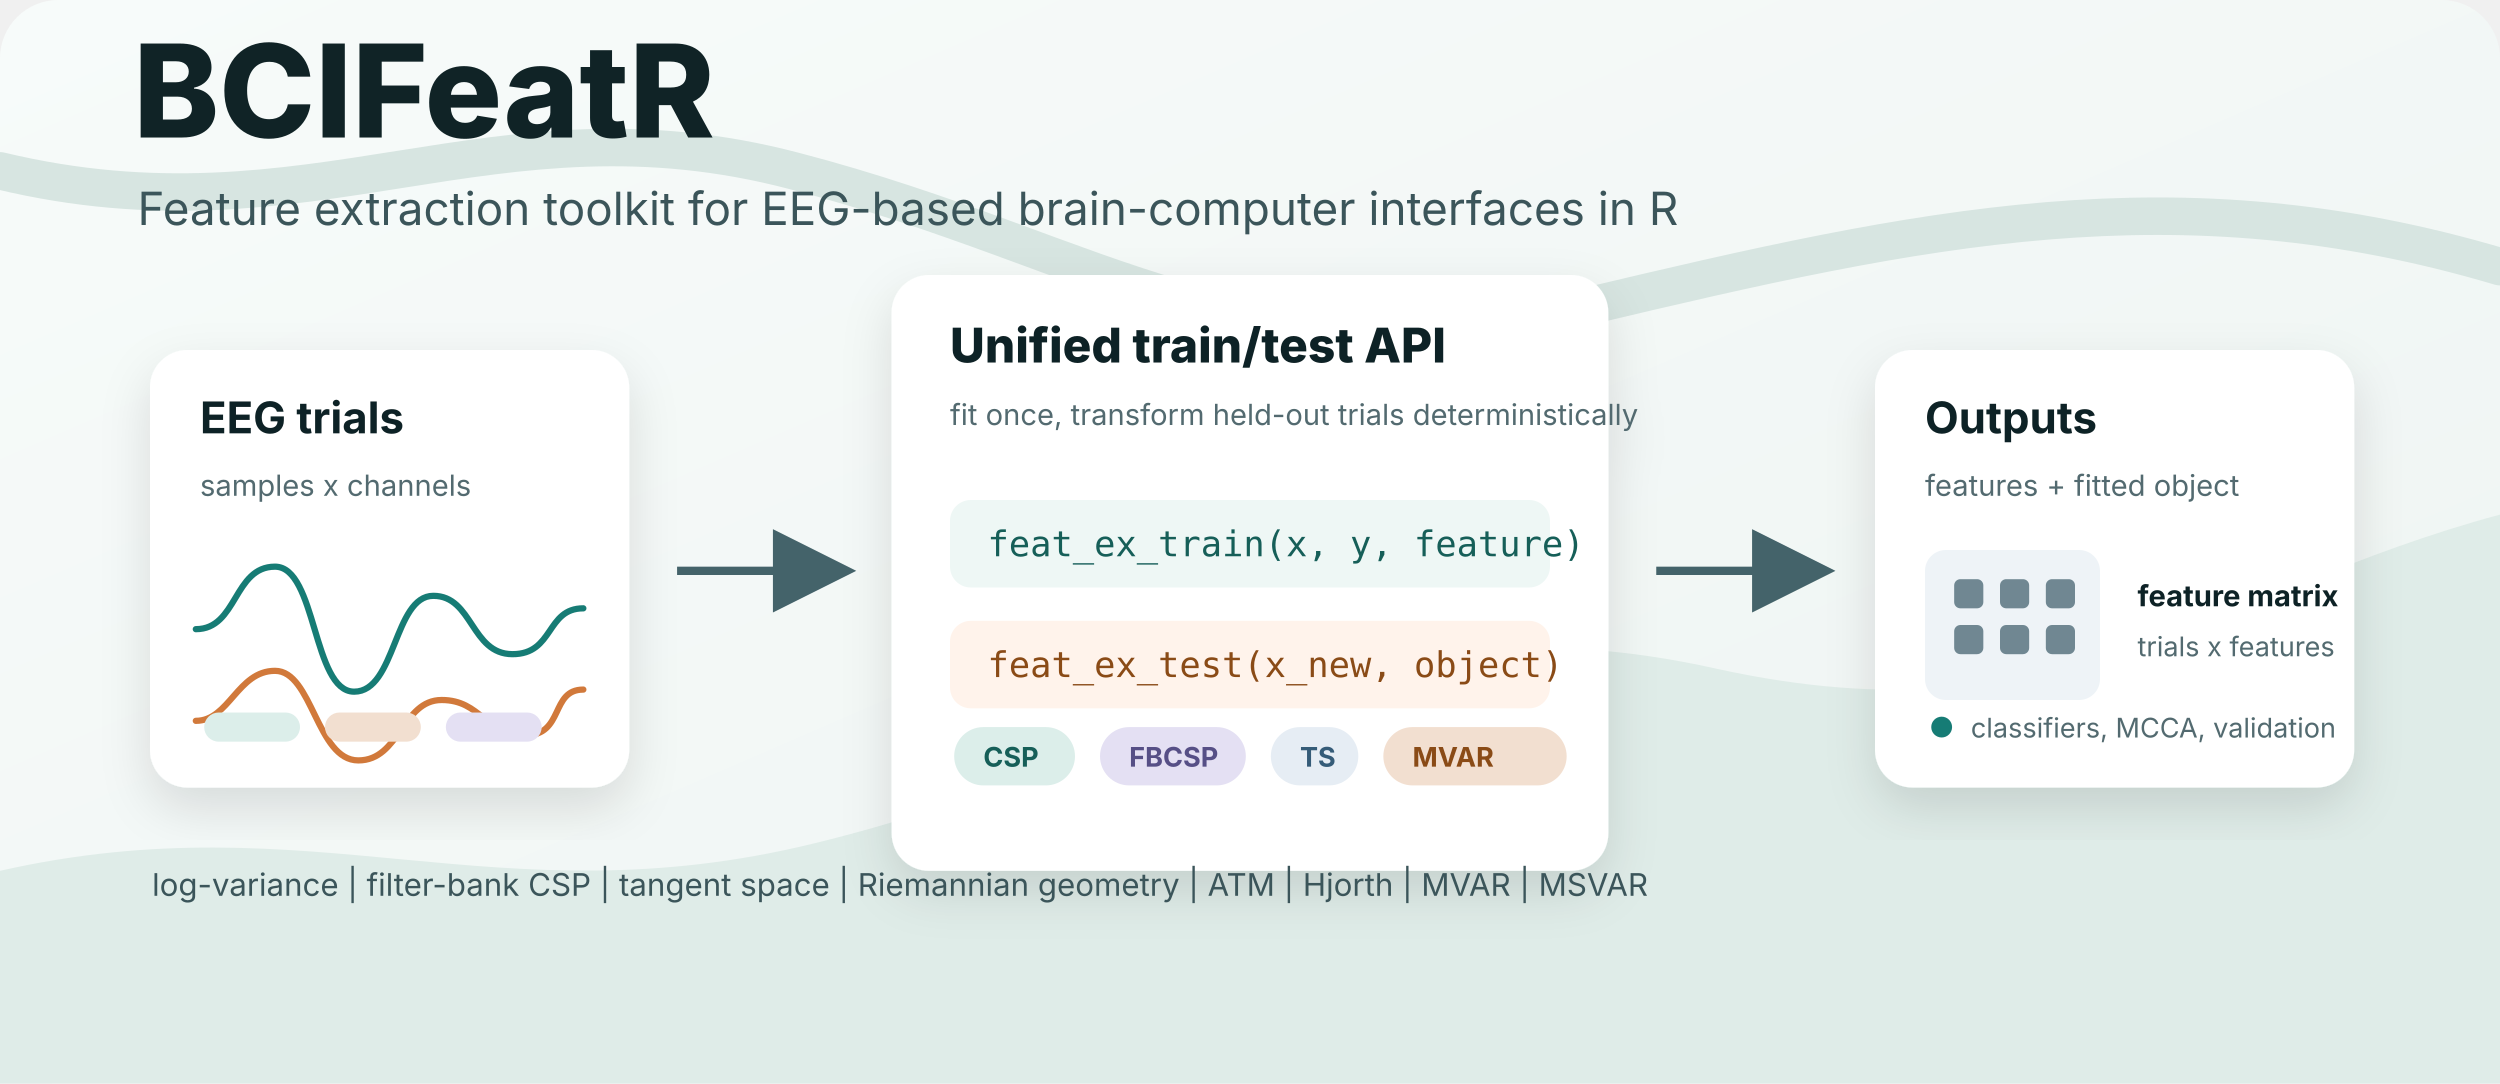
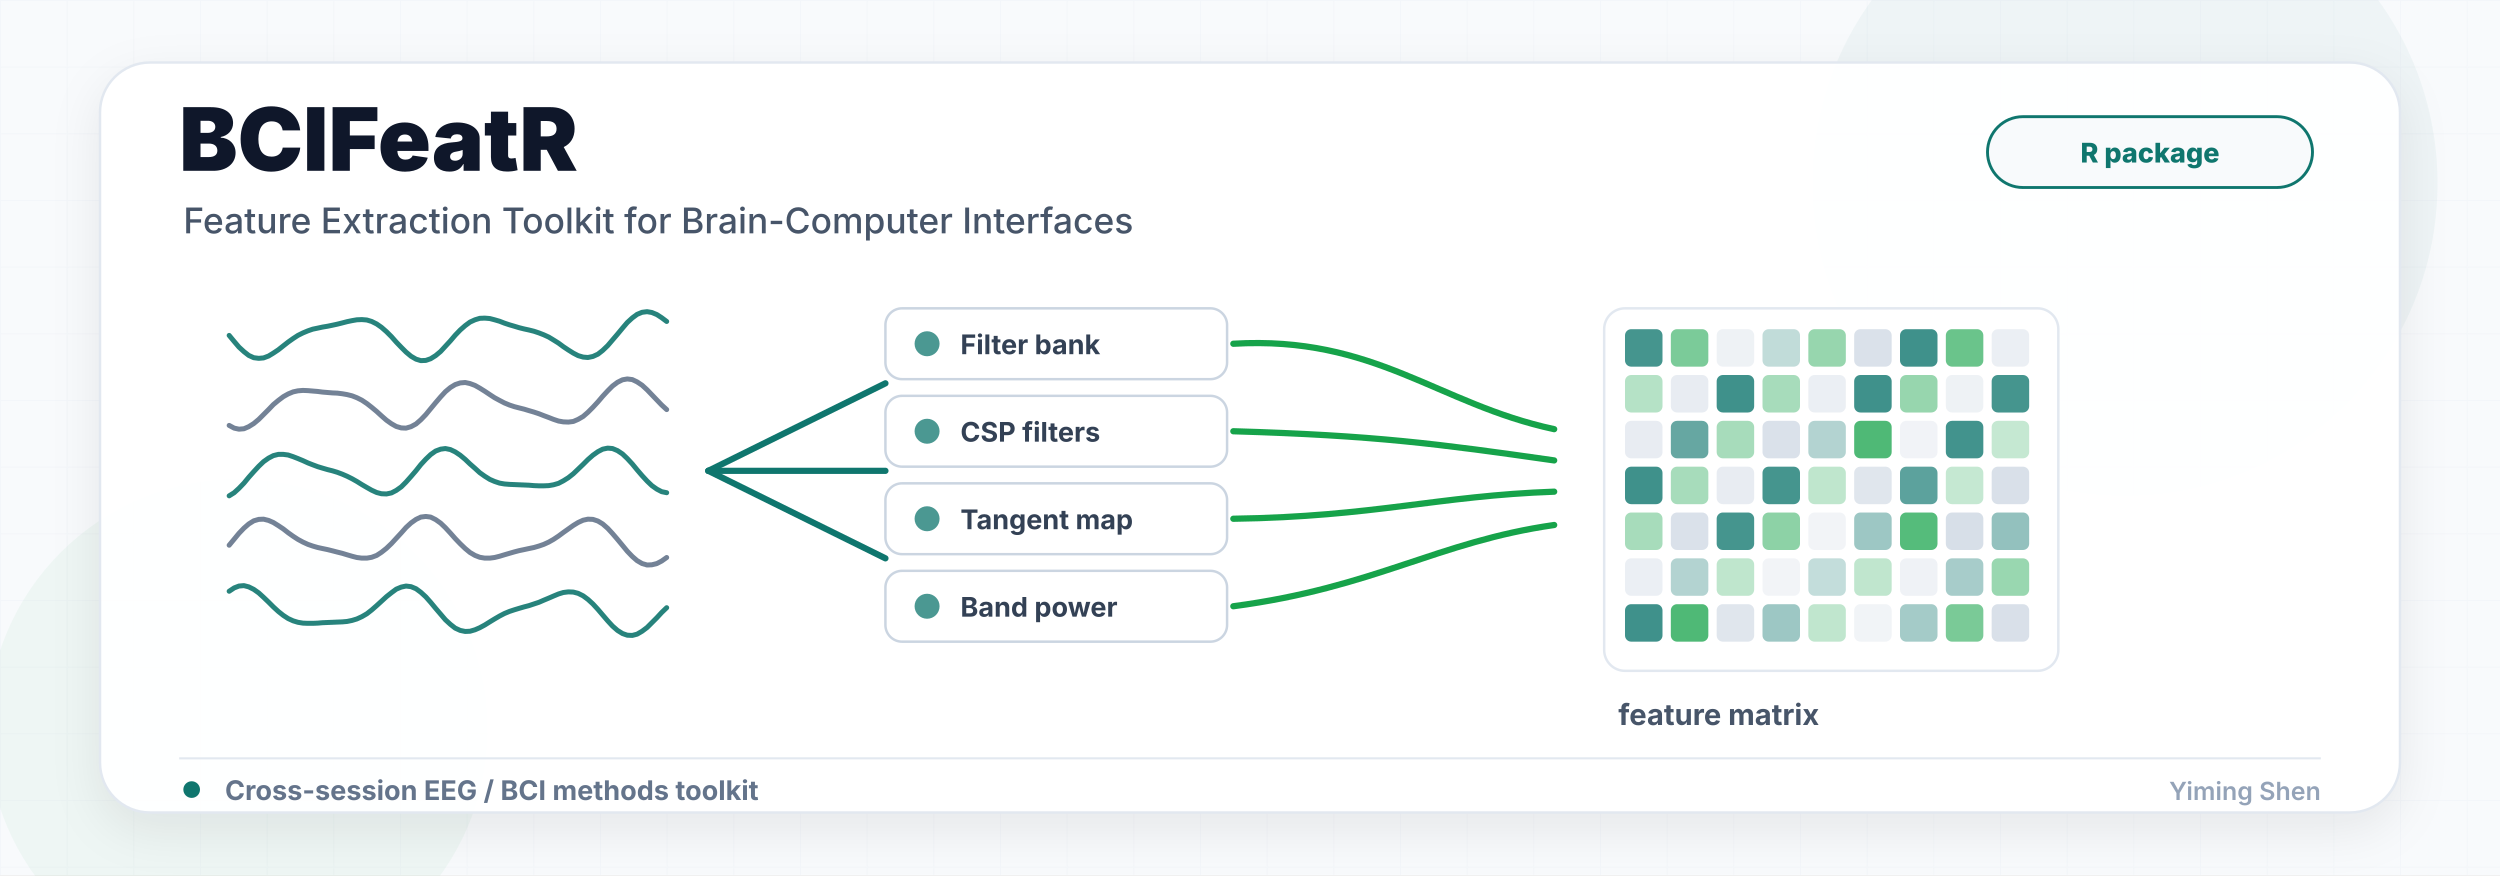
- <svg xmlns="http://www.w3.org/2000/svg" width="1200" height="520" viewBox="0 0 1200 520" role="img" aria-labelledby="title desc">
+ <svg xmlns="http://www.w3.org/2000/svg" width="1200" height="420" viewBox="0 0 1200 420" role="img" aria-labelledby="title desc">
  <defs>
-     <linearGradient id="panel" x1="0" x2="1" y1="0" y2="1">
-       <stop offset="0%" stop-color="#f7fbfa" />
-       <stop offset="100%" stop-color="#eef4f2" />
+     <linearGradient id="accentGrad" x1="0" x2="1" y1="0" y2="1">
+       <stop offset="0" stop-color="#0F766E" />
+       <stop offset="1" stop-color="#16A34A" />
    </linearGradient>
-     <filter id="soft-shadow" x="-12%" y="-12%" width="124%" height="124%">
-       <feDropShadow dx="0" dy="10" stdDeviation="12" flood-color="#102326" flood-opacity="0.12" />
+     <filter id="softShadow" x="-20%" y="-20%" width="140%" height="140%">
+       <feDropShadow dx="0" dy="8" stdDeviation="12" flood-color="#0F172A" flood-opacity="0.08" />
    </filter>
-     <marker id="arrow" markerWidth="10" markerHeight="10" refX="8" refY="5" orient="auto" markerUnits="strokeWidth">
-       <path d="M 0 0 L 10 5 L 0 10 z" fill="#44636a" />
-     </marker>
+     <pattern id="grid" width="32" height="32" patternUnits="userSpaceOnUse">
+       <path d="M 32 0 L 0 0 0 32" fill="none" stroke="#E2E8F0" stroke-width="1" opacity="0.55" />
+     </pattern>
  </defs>
-   <rect width="1200" height="520" rx="28" fill="url(#panel)" />
-   <path d="M0 418 C150 384 238 442 390 405 C555 365 650 282 824 321 C992 358 1062 284 1200 247 L1200 520 L0 520 Z" fill="#dfece8" />
-   <path d="M0 82 C150 118 236 44 381 82 C531 121 599 186 762 147 C922 109 1045 82 1200 128" fill="none" stroke="#d7e5e1" stroke-width="18" stroke-linecap="round" />
-   <g transform="translate(64 66)">
-     <text x="0" y="0" font-family="Inter, Arial, sans-serif" font-size="62" font-weight="800" fill="#102326">BCIFeatR</text>
-     <text x="2" y="42" font-family="Inter, Arial, sans-serif" font-size="22" fill="#3b555a">Feature extraction toolkit for EEG-based brain-computer interfaces in R</text>
-   </g>
-   <g transform="translate(72 168)" filter="url(#soft-shadow)">
-     <rect x="0" y="0" width="230" height="210" rx="18" fill="#ffffff" />
-     <text x="24" y="40" font-family="Inter, Arial, sans-serif" font-size="21" font-weight="700" fill="#102326">EEG trials</text>
-     <text x="24" y="70" font-family="Inter, Arial, sans-serif" font-size="14" fill="#536b70">samples x channels</text>
-     <g transform="translate(22 96)" fill="none" stroke-width="3" stroke-linecap="round">
-       <path d="M0 38 C20 38 18 8 38 8 C58 8 56 68 76 68 C96 68 95 22 114 22 C133 22 132 50 152 50 C172 50 168 28 186 28" stroke="#197b75" />
-       <path d="M0 82 C16 82 20 58 38 58 C56 58 58 101 78 101 C98 101 99 72 118 72 C137 72 139 89 158 89 C177 89 170 67 186 67" stroke="#d1793a" />
+   <rect width="1200" height="420" fill="#F8FAFC" />
+   <rect width="1200" height="420" fill="url(#grid)" opacity="0.36" />
+   <circle cx="1020" cy="88" r="150" fill="#0F766E" opacity="0.045" />
+   <circle cx="114" cy="350" r="120" fill="#16A34A" opacity="0.045" />
+   <g font-family="Inter, ui-sans-serif, system-ui, -apple-system, BlinkMacSystemFont, Segoe UI, sans-serif">
+     <rect x="48" y="30" width="1104" height="360" rx="24" fill="#FFFFFF" opacity="0.96" filter="url(#softShadow)" />
+     <rect x="48" y="30" width="1104" height="360" rx="24" fill="none" stroke="#E2E8F0" stroke-width="1.2" />
+     <text x="86" y="82" fill="#0F172A" font-size="42" font-weight="850" letter-spacing="0">BCIFeatR</text>
+     <text x="88" y="112" fill="#475569" font-size="17" font-weight="550" letter-spacing="0">Feature Extraction Toolkit for Brain-Computer Interfaces</text>
+     <rect x="954" y="56" width="156" height="34" rx="17" fill="#F8FAFC" stroke="#0F766E" stroke-width="1.4" />
+     <text x="1032" y="78" fill="#0F766E" font-size="13" font-weight="800" text-anchor="middle" letter-spacing="0">R package</text>
+     <g transform="translate(0 16)">
+       <path d="M 110.0 145.0 L 112.4 147.9 L 114.7 150.6 L 117.1 152.8 L 119.4 154.6 L 121.8 155.7 L 124.2 156.0 L 126.5 155.8 L 128.9 154.9 L 131.2 153.5 L 133.6 151.9 L 136.0 150.0 L 138.3 148.2 L 140.7 146.5 L 143.0 145.0 L 145.4 143.8 L 147.8 142.8 L 150.1 142.0 L 152.5 141.5 L 154.8 141.0 L 157.2 140.6 L 159.6 140.1 L 161.9 139.6 L 164.3 139.0 L 166.6 138.4 L 169.0 137.9 L 171.3 137.5 L 173.7 137.4 L 176.1 137.6 L 178.4 138.3 L 180.8 139.5 L 183.1 141.1 L 185.5 143.2 L 187.9 145.6 L 190.2 148.2 L 192.6 150.7 L 194.9 153.0 L 197.3 155.0 L 199.7 156.4 L 202.0 157.1 L 204.4 157.0 L 206.7 156.2 L 209.1 154.7 L 211.5 152.7 L 213.8 150.2 L 216.2 147.6 L 218.5 144.9 L 220.9 142.4 L 223.3 140.3 L 225.6 138.6 L 228.0 137.5 L 230.3 136.8 L 232.7 136.7 L 235.1 136.9 L 237.4 137.5 L 239.8 138.2 L 242.1 139.1 L 244.5 139.9 L 246.9 140.6 L 249.2 141.3 L 251.6 141.9 L 253.9 142.4 L 256.3 143.0 L 258.7 143.8 L 261.0 144.7 L 263.4 145.8 L 265.7 147.2 L 268.1 148.7 L 270.4 150.4 L 272.8 152.0 L 275.2 153.5 L 277.5 154.7 L 279.9 155.4 L 282.2 155.6 L 284.6 155.1 L 287.0 154.0 L 289.3 152.2 L 291.7 149.9 L 294.0 147.2 L 296.4 144.4 L 298.8 141.5 L 301.1 138.8 L 303.5 136.6 L 305.8 134.9 L 308.2 133.9 L 310.6 133.6 L 312.9 134.0 L 315.3 135.0 L 317.6 136.5 L 320.0 138.3" fill="none" stroke="#0F766E" stroke-width="2.4" opacity="0.9" stroke-linecap="round" stroke-linejoin="round" />
+       <path d="M 110.0 188.2 L 112.4 189.5 L 114.7 190.0 L 117.1 189.8 L 119.4 188.8 L 121.8 187.3 L 124.2 185.3 L 126.5 183.0 L 128.9 180.6 L 131.2 178.2 L 133.6 176.2 L 136.0 174.4 L 138.3 173.1 L 140.7 172.1 L 143.0 171.6 L 145.4 171.4 L 147.8 171.5 L 150.1 171.7 L 152.5 171.9 L 154.8 172.2 L 157.2 172.4 L 159.6 172.6 L 161.9 172.7 L 164.3 173.0 L 166.6 173.4 L 169.0 174.0 L 171.3 174.9 L 173.7 176.1 L 176.1 177.7 L 178.4 179.5 L 180.8 181.5 L 183.1 183.6 L 185.5 185.7 L 187.9 187.4 L 190.2 188.7 L 192.6 189.4 L 194.9 189.5 L 197.3 188.8 L 199.7 187.5 L 202.0 185.5 L 204.4 183.0 L 206.7 180.2 L 209.1 177.3 L 211.5 174.5 L 213.8 172.0 L 216.2 170.0 L 218.5 168.6 L 220.9 167.8 L 223.3 167.6 L 225.6 168.1 L 228.0 169.0 L 230.3 170.3 L 232.7 171.8 L 235.1 173.4 L 237.4 174.9 L 239.8 176.2 L 242.1 177.4 L 244.5 178.4 L 246.9 179.2 L 249.2 179.8 L 251.6 180.4 L 253.9 181.1 L 256.3 181.8 L 258.7 182.6 L 261.0 183.5 L 263.4 184.4 L 265.7 185.3 L 268.1 186.1 L 270.4 186.5 L 272.8 186.6 L 275.2 186.3 L 277.5 185.3 L 279.9 183.9 L 282.2 181.9 L 284.6 179.5 L 287.0 176.9 L 289.3 174.2 L 291.7 171.6 L 294.0 169.3 L 296.4 167.5 L 298.8 166.3 L 301.1 165.9 L 303.5 166.2 L 305.8 167.3 L 308.2 168.9 L 310.6 171.1 L 312.9 173.5 L 315.3 176.0 L 317.6 178.4 L 320.0 180.6" fill="none" stroke="#64748B" stroke-width="2.4" opacity="0.9" stroke-linecap="round" stroke-linejoin="round" />
+       <path d="M 110.0 222.0 L 112.4 220.5 L 114.7 218.4 L 117.1 215.9 L 119.4 213.1 L 121.8 210.4 L 124.2 207.8 L 126.5 205.6 L 128.9 203.9 L 131.2 202.7 L 133.6 202.1 L 136.0 202.1 L 138.3 202.4 L 140.7 203.2 L 143.0 204.1 L 145.4 205.1 L 147.8 206.2 L 150.1 207.1 L 152.5 208.0 L 154.8 208.7 L 157.2 209.4 L 159.6 210.0 L 161.9 210.7 L 164.3 211.6 L 166.6 212.6 L 169.0 213.8 L 171.3 215.1 L 173.7 216.6 L 176.1 218.0 L 178.4 219.3 L 180.8 220.4 L 183.1 221.0 L 185.5 221.1 L 187.9 220.6 L 190.2 219.4 L 192.6 217.7 L 194.9 215.4 L 197.3 212.7 L 199.7 209.9 L 202.0 207.0 L 204.4 204.4 L 206.7 202.2 L 209.1 200.5 L 211.5 199.6 L 213.8 199.3 L 216.2 199.8 L 218.5 200.9 L 220.9 202.5 L 223.3 204.5 L 225.6 206.7 L 228.0 208.8 L 230.3 210.9 L 232.7 212.6 L 235.1 214.1 L 237.4 215.1 L 239.8 215.9 L 242.1 216.3 L 244.5 216.5 L 246.9 216.6 L 249.2 216.7 L 251.6 216.8 L 253.9 216.9 L 256.3 217.1 L 258.7 217.2 L 261.0 217.2 L 263.4 217.1 L 265.7 216.7 L 268.1 216.0 L 270.4 214.8 L 272.8 213.3 L 275.2 211.4 L 277.5 209.2 L 279.9 206.9 L 282.2 204.6 L 284.6 202.5 L 287.0 200.8 L 289.3 199.6 L 291.7 199.1 L 294.0 199.3 L 296.4 200.3 L 298.8 201.9 L 301.1 204.1 L 303.5 206.7 L 305.8 209.5 L 308.2 212.3 L 310.6 214.9 L 312.9 217.1 L 315.3 218.8 L 317.6 220.0 L 320.0 220.5" fill="none" stroke="#0F766E" stroke-width="2.4" opacity="0.9" stroke-linecap="round" stroke-linejoin="round" />
+       <path d="M 110.0 245.7 L 112.4 242.8 L 114.7 240.0 L 117.1 237.5 L 119.4 235.5 L 121.8 234.0 L 124.2 233.3 L 126.5 233.2 L 128.9 233.8 L 131.2 234.8 L 133.6 236.3 L 136.0 237.9 L 138.3 239.7 L 140.7 241.4 L 143.0 242.9 L 145.4 244.2 L 147.8 245.3 L 150.1 246.1 L 152.5 246.8 L 154.8 247.3 L 157.2 247.8 L 159.6 248.4 L 161.9 249.0 L 164.3 249.6 L 166.6 250.3 L 169.0 251.0 L 171.3 251.6 L 173.7 251.9 L 176.1 251.9 L 178.4 251.5 L 180.8 250.6 L 183.1 249.1 L 185.5 247.2 L 187.9 244.9 L 190.2 242.4 L 192.6 239.8 L 194.9 237.2 L 197.3 235.0 L 199.7 233.3 L 202.0 232.2 L 204.4 231.9 L 206.7 232.2 L 209.1 233.4 L 211.5 235.1 L 213.8 237.3 L 216.2 239.9 L 218.5 242.5 L 220.9 245.0 L 223.3 247.3 L 225.6 249.2 L 228.0 250.6 L 230.3 251.5 L 232.7 251.9 L 235.1 251.9 L 237.4 251.6 L 239.8 251.0 L 242.1 250.3 L 244.5 249.6 L 246.9 248.9 L 249.2 248.3 L 251.6 247.8 L 253.9 247.3 L 256.3 246.8 L 258.7 246.1 L 261.0 245.3 L 263.4 244.2 L 265.7 242.9 L 268.1 241.3 L 270.4 239.6 L 272.8 237.9 L 275.2 236.2 L 277.5 234.8 L 279.9 233.7 L 282.2 233.2 L 284.6 233.3 L 287.0 234.1 L 289.3 235.5 L 291.7 237.6 L 294.0 240.1 L 296.4 242.9 L 298.8 245.8 L 301.1 248.6 L 303.5 251.1 L 305.8 253.1 L 308.2 254.5 L 310.6 255.2 L 312.9 255.1 L 315.3 254.5 L 317.6 253.3 L 320.0 251.6" fill="none" stroke="#64748B" stroke-width="2.4" opacity="0.9" stroke-linecap="round" stroke-linejoin="round" />
+       <path d="M 110.0 267.8 L 112.4 266.2 L 114.7 265.3 L 117.1 265.1 L 119.4 265.7 L 121.8 266.9 L 124.2 268.6 L 126.5 270.7 L 128.9 273.0 L 131.2 275.3 L 133.6 277.5 L 136.0 279.4 L 138.3 280.9 L 140.7 282.0 L 143.0 282.7 L 145.4 283.1 L 147.8 283.2 L 150.1 283.2 L 152.5 283.1 L 154.8 282.9 L 157.2 282.8 L 159.6 282.7 L 161.9 282.6 L 164.3 282.5 L 166.6 282.3 L 169.0 281.8 L 171.3 281.1 L 173.7 280.0 L 176.1 278.6 L 178.4 276.8 L 180.8 274.7 L 183.1 272.6 L 185.5 270.4 L 187.9 268.5 L 190.2 266.8 L 192.6 265.8 L 194.9 265.3 L 197.3 265.6 L 199.7 266.6 L 202.0 268.3 L 204.4 270.5 L 206.7 273.1 L 209.1 276.0 L 211.5 278.8 L 213.8 281.5 L 216.2 283.7 L 218.5 285.5 L 220.9 286.6 L 223.3 287.1 L 225.6 287.0 L 228.0 286.3 L 230.3 285.3 L 232.7 284.0 L 235.1 282.5 L 237.4 281.1 L 239.8 279.7 L 242.1 278.5 L 244.5 277.5 L 246.9 276.7 L 249.2 276.0 L 251.6 275.3 L 253.9 274.7 L 256.3 273.9 L 258.7 273.1 L 261.0 272.1 L 263.4 271.1 L 265.7 270.1 L 268.1 269.1 L 270.4 268.4 L 272.8 268.1 L 275.2 268.2 L 277.5 268.8 L 279.9 270.0 L 282.2 271.7 L 284.6 273.9 L 287.0 276.5 L 289.3 279.2 L 291.7 282.0 L 294.0 284.5 L 296.4 286.6 L 298.8 288.1 L 301.1 288.9 L 303.5 289.0 L 305.8 288.4 L 308.2 287.0 L 310.6 285.2 L 312.9 282.9 L 315.3 280.5 L 317.6 278.0 L 320.0 275.7" fill="none" stroke="#0F766E" stroke-width="2.4" opacity="0.9" stroke-linecap="round" stroke-linejoin="round" />
+       <line x1="340" y1="210" x2="425" y2="168" stroke="#0F766E" stroke-width="3" stroke-linecap="round" />
+       <line x1="340" y1="210" x2="425" y2="210" stroke="#0F766E" stroke-width="3" stroke-linecap="round" />
+       <line x1="340" y1="210" x2="425" y2="252" stroke="#0F766E" stroke-width="3" stroke-linecap="round" />
+       <rect x="425" y="132" width="164" height="34" rx="8" fill="#FFFFFF" stroke="#CBD5E1" stroke-width="1.2" />
+       <circle cx="445" cy="149" r="6" fill="#0F766E" stroke="none" stroke-width="1" opacity="0.75" />
+       <text x="461" y="154" fill="#334155" font-size="13" font-weight="700" text-anchor="start" letter-spacing="0">Filter bank</text>
+       <rect x="425" y="174" width="164" height="34" rx="8" fill="#FFFFFF" stroke="#CBD5E1" stroke-width="1.2" />
+       <circle cx="445" cy="191" r="6" fill="#0F766E" stroke="none" stroke-width="1" opacity="0.75" />
+       <text x="461" y="196" fill="#334155" font-size="13" font-weight="700" text-anchor="start" letter-spacing="0">CSP filters</text>
+       <rect x="425" y="216" width="164" height="34" rx="8" fill="#FFFFFF" stroke="#CBD5E1" stroke-width="1.2" />
+       <circle cx="445" cy="233" r="6" fill="#0F766E" stroke="none" stroke-width="1" opacity="0.75" />
+       <text x="461" y="238" fill="#334155" font-size="13" font-weight="700" text-anchor="start" letter-spacing="0">Tangent map</text>
+       <rect x="425" y="258" width="164" height="34" rx="8" fill="#FFFFFF" stroke="#CBD5E1" stroke-width="1.2" />
+       <circle cx="445" cy="275" r="6" fill="#0F766E" stroke="none" stroke-width="1" opacity="0.75" />
+       <text x="461" y="280" fill="#334155" font-size="13" font-weight="700" text-anchor="start" letter-spacing="0">Band power</text>
+       <path d="M 592 149 C 660 145 690 178 746 190" fill="none" stroke="#16A34A" stroke-width="3" stroke-linecap="round" stroke-linejoin="round" />
+       <path d="M 592 191 C 660 193 690 197 746 205" fill="none" stroke="#16A34A" stroke-width="3" stroke-linecap="round" stroke-linejoin="round" />
+       <path d="M 592 233 C 660 232 690 222 746 220" fill="none" stroke="#16A34A" stroke-width="3" stroke-linecap="round" stroke-linejoin="round" />
+       <path d="M 592 275 C 660 266 690 244 746 236" fill="none" stroke="#16A34A" stroke-width="3" stroke-linecap="round" stroke-linejoin="round" />
+       <rect x="770" y="132" width="218" height="174" rx="10" fill="#FFFFFF" stroke="#E2E8F0" stroke-width="1.2" />
+       <rect x="780" y="142" width="18" height="18" rx="3" fill="#0F766E" stroke="none" stroke-width="1" opacity="0.775" />
+       <rect x="802" y="142" width="18" height="18" rx="3" fill="#16A34A" stroke="none" stroke-width="1" opacity="0.564" />
+       <rect x="824" y="142" width="18" height="18" rx="3" fill="#CBD5E1" stroke="none" stroke-width="1" opacity="0.317" />
+       <rect x="846" y="142" width="18" height="18" rx="3" fill="#0F766E" stroke="none" stroke-width="1" opacity="0.261" />
+       <rect x="868" y="142" width="18" height="18" rx="3" fill="#16A34A" stroke="none" stroke-width="1" opacity="0.448" />
+       <rect x="890" y="142" width="18" height="18" rx="3" fill="#CBD5E1" stroke="none" stroke-width="1" opacity="0.706" />
+       <rect x="912" y="142" width="18" height="18" rx="3" fill="#0F766E" stroke="none" stroke-width="1" opacity="0.797" />
+       <rect x="934" y="142" width="18" height="18" rx="3" fill="#16A34A" stroke="none" stroke-width="1" opacity="0.638" />
+       <rect x="956" y="142" width="18" height="18" rx="3" fill="#CBD5E1" stroke="none" stroke-width="1" opacity="0.375" />
+       <rect x="780" y="164" width="18" height="18" rx="3" fill="#16A34A" stroke="none" stroke-width="1" opacity="0.317" />
+       <rect x="802" y="164" width="18" height="18" rx="3" fill="#CBD5E1" stroke="none" stroke-width="1" opacity="0.448" />
+       <rect x="824" y="164" width="18" height="18" rx="3" fill="#0F766E" stroke="none" stroke-width="1" opacity="0.797" />
+       <rect x="846" y="164" width="18" height="18" rx="3" fill="#16A34A" stroke="none" stroke-width="1" opacity="0.375" />
+       <rect x="868" y="164" width="18" height="18" rx="3" fill="#CBD5E1" stroke="none" stroke-width="1" opacity="0.377" />
+       <rect x="890" y="164" width="18" height="18" rx="3" fill="#0F766E" stroke="none" stroke-width="1" opacity="0.797" />
+       <rect x="912" y="164" width="18" height="18" rx="3" fill="#16A34A" stroke="none" stroke-width="1" opacity="0.446" />
+       <rect x="934" y="164" width="18" height="18" rx="3" fill="#CBD5E1" stroke="none" stroke-width="1" opacity="0.318" />
+       <rect x="956" y="164" width="18" height="18" rx="3" fill="#0F766E" stroke="none" stroke-width="1" opacity="0.776" />
+       <rect x="780" y="186" width="18" height="18" rx="3" fill="#CBD5E1" stroke="none" stroke-width="1" opacity="0.448" />
+       <rect x="802" y="186" width="18" height="18" rx="3" fill="#0F766E" stroke="none" stroke-width="1" opacity="0.638" />
+       <rect x="824" y="186" width="18" height="18" rx="3" fill="#16A34A" stroke="none" stroke-width="1" opacity="0.377" />
+       <rect x="846" y="186" width="18" height="18" rx="3" fill="#CBD5E1" stroke="none" stroke-width="1" opacity="0.704" />
+       <rect x="868" y="186" width="18" height="18" rx="3" fill="#0F766E" stroke="none" stroke-width="1" opacity="0.318" />
+       <rect x="890" y="186" width="18" height="18" rx="3" fill="#16A34A" stroke="none" stroke-width="1" opacity="0.755" />
+       <rect x="912" y="186" width="18" height="18" rx="3" fill="#CBD5E1" stroke="none" stroke-width="1" opacity="0.276" />
+       <rect x="934" y="186" width="18" height="18" rx="3" fill="#0F766E" stroke="none" stroke-width="1" opacity="0.788" />
+       <rect x="956" y="186" width="18" height="18" rx="3" fill="#16A34A" stroke="none" stroke-width="1" opacity="0.253" />
+       <rect x="780" y="208" width="18" height="18" rx="3" fill="#0F766E" stroke="none" stroke-width="1" opacity="0.797" />
+       <rect x="802" y="208" width="18" height="18" rx="3" fill="#16A34A" stroke="none" stroke-width="1" opacity="0.377" />
+       <rect x="824" y="208" width="18" height="18" rx="3" fill="#CBD5E1" stroke="none" stroke-width="1" opacity="0.446" />
+       <rect x="846" y="208" width="18" height="18" rx="3" fill="#0F766E" stroke="none" stroke-width="1" opacity="0.776" />
+       <rect x="868" y="208" width="18" height="18" rx="3" fill="#16A34A" stroke="none" stroke-width="1" opacity="0.276" />
+       <rect x="890" y="208" width="18" height="18" rx="3" fill="#CBD5E1" stroke="none" stroke-width="1" opacity="0.599" />
+       <rect x="912" y="208" width="18" height="18" rx="3" fill="#0F766E" stroke="none" stroke-width="1" opacity="0.677" />
+       <rect x="934" y="208" width="18" height="18" rx="3" fill="#16A34A" stroke="none" stroke-width="1" opacity="0.252" />
+       <rect x="956" y="208" width="18" height="18" rx="3" fill="#CBD5E1" stroke="none" stroke-width="1" opacity="0.73" />
+       <rect x="780" y="230" width="18" height="18" rx="3" fill="#16A34A" stroke="none" stroke-width="1" opacity="0.375" />
+       <rect x="802" y="230" width="18" height="18" rx="3" fill="#CBD5E1" stroke="none" stroke-width="1" opacity="0.704" />
+       <rect x="824" y="230" width="18" height="18" rx="3" fill="#0F766E" stroke="none" stroke-width="1" opacity="0.776" />
+       <rect x="846" y="230" width="18" height="18" rx="3" fill="#16A34A" stroke="none" stroke-width="1" opacity="0.489" />
+       <rect x="868" y="230" width="18" height="18" rx="3" fill="#CBD5E1" stroke="none" stroke-width="1" opacity="0.253" />
+       <rect x="890" y="230" width="18" height="18" rx="3" fill="#0F766E" stroke="none" stroke-width="1" opacity="0.407" />
+       <rect x="912" y="230" width="18" height="18" rx="3" fill="#16A34A" stroke="none" stroke-width="1" opacity="0.73" />
+       <rect x="934" y="230" width="18" height="18" rx="3" fill="#CBD5E1" stroke="none" stroke-width="1" opacity="0.759" />
+       <rect x="956" y="230" width="18" height="18" rx="3" fill="#0F766E" stroke="none" stroke-width="1" opacity="0.453" />
+       <rect x="780" y="252" width="18" height="18" rx="3" fill="#CBD5E1" stroke="none" stroke-width="1" opacity="0.377" />
+       <rect x="802" y="252" width="18" height="18" rx="3" fill="#0F766E" stroke="none" stroke-width="1" opacity="0.318" />
+       <rect x="824" y="252" width="18" height="18" rx="3" fill="#16A34A" stroke="none" stroke-width="1" opacity="0.276" />
+       <rect x="846" y="252" width="18" height="18" rx="3" fill="#CBD5E1" stroke="none" stroke-width="1" opacity="0.253" />
+       <rect x="868" y="252" width="18" height="18" rx="3" fill="#0F766E" stroke="none" stroke-width="1" opacity="0.252" />
+       <rect x="890" y="252" width="18" height="18" rx="3" fill="#16A34A" stroke="none" stroke-width="1" opacity="0.273" />
+       <rect x="912" y="252" width="18" height="18" rx="3" fill="#CBD5E1" stroke="none" stroke-width="1" opacity="0.314" />
+       <rect x="934" y="252" width="18" height="18" rx="3" fill="#0F766E" stroke="none" stroke-width="1" opacity="0.371" />
+       <rect x="956" y="252" width="18" height="18" rx="3" fill="#16A34A" stroke="none" stroke-width="1" opacity="0.441" />
+       <rect x="780" y="274" width="18" height="18" rx="3" fill="#0F766E" stroke="none" stroke-width="1" opacity="0.797" />
+       <rect x="802" y="274" width="18" height="18" rx="3" fill="#16A34A" stroke="none" stroke-width="1" opacity="0.755" />
+       <rect x="824" y="274" width="18" height="18" rx="3" fill="#CBD5E1" stroke="none" stroke-width="1" opacity="0.599" />
+       <rect x="846" y="274" width="18" height="18" rx="3" fill="#0F766E" stroke="none" stroke-width="1" opacity="0.407" />
+       <rect x="868" y="274" width="18" height="18" rx="3" fill="#16A34A" stroke="none" stroke-width="1" opacity="0.273" />
+       <rect x="890" y="274" width="18" height="18" rx="3" fill="#CBD5E1" stroke="none" stroke-width="1" opacity="0.263" />
+       <rect x="912" y="274" width="18" height="18" rx="3" fill="#0F766E" stroke="none" stroke-width="1" opacity="0.382" />
+       <rect x="934" y="274" width="18" height="18" rx="3" fill="#16A34A" stroke="none" stroke-width="1" opacity="0.571" />
+       <rect x="956" y="274" width="18" height="18" rx="3" fill="#CBD5E1" stroke="none" stroke-width="1" opacity="0.738" />
+       <text x="825" y="332" fill="#475569" font-size="14" font-weight="700" text-anchor="middle" letter-spacing="0">feature matrix</text>
    </g>
-     <g transform="translate(26 174)">
-       <rect x="0" y="0" width="46" height="14" rx="7" fill="#dceeea" />
-       <rect x="58" y="0" width="46" height="14" rx="7" fill="#f2dfd0" />
-       <rect x="116" y="0" width="46" height="14" rx="7" fill="#e4e0f3" />
-     </g>
-   </g>
-   <line x1="325" y1="274" x2="403" y2="274" stroke="#44636a" stroke-width="4" marker-end="url(#arrow)" />
-   <g transform="translate(428 132)" filter="url(#soft-shadow)">
-     <rect x="0" y="0" width="344" height="286" rx="18" fill="#ffffff" />
-     <text x="28" y="42" font-family="Inter, Arial, sans-serif" font-size="23" font-weight="800" fill="#102326">Unified train/test API</text>
-     <text x="28" y="72" font-family="Inter, Arial, sans-serif" font-size="14" fill="#536b70">fit once, transform held-out trials deterministically</text>
-     <g transform="translate(28 108)">
-       <rect x="0" y="0" width="288" height="42" rx="10" fill="#eef7f5" />
-       <text x="18" y="27" font-family="Menlo, Consolas, monospace" font-size="17" fill="#155e59">feat_ex_train(x, y, feature)</text>
-     </g>
-     <g transform="translate(28 166)">
-       <rect x="0" y="0" width="288" height="42" rx="10" fill="#fff3eb" />
-       <text x="18" y="27" font-family="Menlo, Consolas, monospace" font-size="17" fill="#8a4b18">feat_ex_test(x_new, object)</text>
-     </g>
-     <g transform="translate(30 237)" font-family="Inter, Arial, sans-serif" font-size="13" font-weight="700">
-       <rect x="0" y="-20" width="58" height="28" rx="14" fill="#dceeea" />
-       <text x="14" y="-1" fill="#155e59">CSP</text>
-       <rect x="70" y="-20" width="70" height="28" rx="14" fill="#e4e0f3" />
-       <text x="84" y="-1" fill="#574f86">FBCSP</text>
-       <rect x="152" y="-20" width="42" height="28" rx="14" fill="#e6edf4" />
-       <text x="166" y="-1" fill="#365b78">TS</text>
-       <rect x="206" y="-20" width="88" height="28" rx="14" fill="#f2dfd0" />
-       <text x="220" y="-1" fill="#8a4b18">MVAR</text>
-     </g>
-   </g>
-   <line x1="795" y1="274" x2="873" y2="274" stroke="#44636a" stroke-width="4" marker-end="url(#arrow)" />
-   <g transform="translate(900 168)" filter="url(#soft-shadow)">
-     <rect x="0" y="0" width="230" height="210" rx="18" fill="#ffffff" />
-     <text x="24" y="40" font-family="Inter, Arial, sans-serif" font-size="21" font-weight="700" fill="#102326">Outputs</text>
-     <text x="24" y="70" font-family="Inter, Arial, sans-serif" font-size="14" fill="#536b70">features + fitted object</text>
-     <g transform="translate(24 96)">
-       <rect x="0" y="0" width="84" height="72" rx="10" fill="#eef3f7" />
-       <g fill="#6f8792">
-         <rect x="14" y="14" width="14" height="14" rx="3" />
-         <rect x="36" y="14" width="14" height="14" rx="3" />
-         <rect x="58" y="14" width="14" height="14" rx="3" />
-         <rect x="14" y="36" width="14" height="14" rx="3" />
-         <rect x="36" y="36" width="14" height="14" rx="3" />
-         <rect x="58" y="36" width="14" height="14" rx="3" />
-       </g>
-       <text x="102" y="27" font-family="Inter, Arial, sans-serif" font-size="14" font-weight="700" fill="#102326">feature matrix</text>
-       <text x="102" y="51" font-family="Inter, Arial, sans-serif" font-size="13" fill="#536b70">trials x features</text>
-     </g>
-     <g transform="translate(24 181)">
-       <circle cx="8" cy="0" r="5" fill="#197b75" />
-       <text x="22" y="5" font-family="Inter, Arial, sans-serif" font-size="13" fill="#536b70">classifiers, MCCA, validation</text>
-     </g>
-   </g>
-   <g transform="translate(73 430)" font-family="Inter, Arial, sans-serif" font-size="15" fill="#3b555a">
-     <text x="0" y="0">log-variance | filter-bank CSP | tangent space | Riemannian geometry | ATM | Hjorth | MVAR | MSVAR</text>
+     <line x1="86" y1="364" x2="1114" y2="364" stroke="#E2E8F0" stroke-width="1" />
+     <circle cx="92" cy="379" r="4" fill="#0F766E" />
+     <text x="108" y="384" fill="#64748B" font-size="13" font-weight="650" letter-spacing="0">Cross-session EEG / BCI methods toolkit</text>
+     <text x="1114" y="384" fill="#94A3B8" font-size="12" font-weight="600" text-anchor="end" letter-spacing="0">Yiming Shen</text>
  </g>
</svg>
